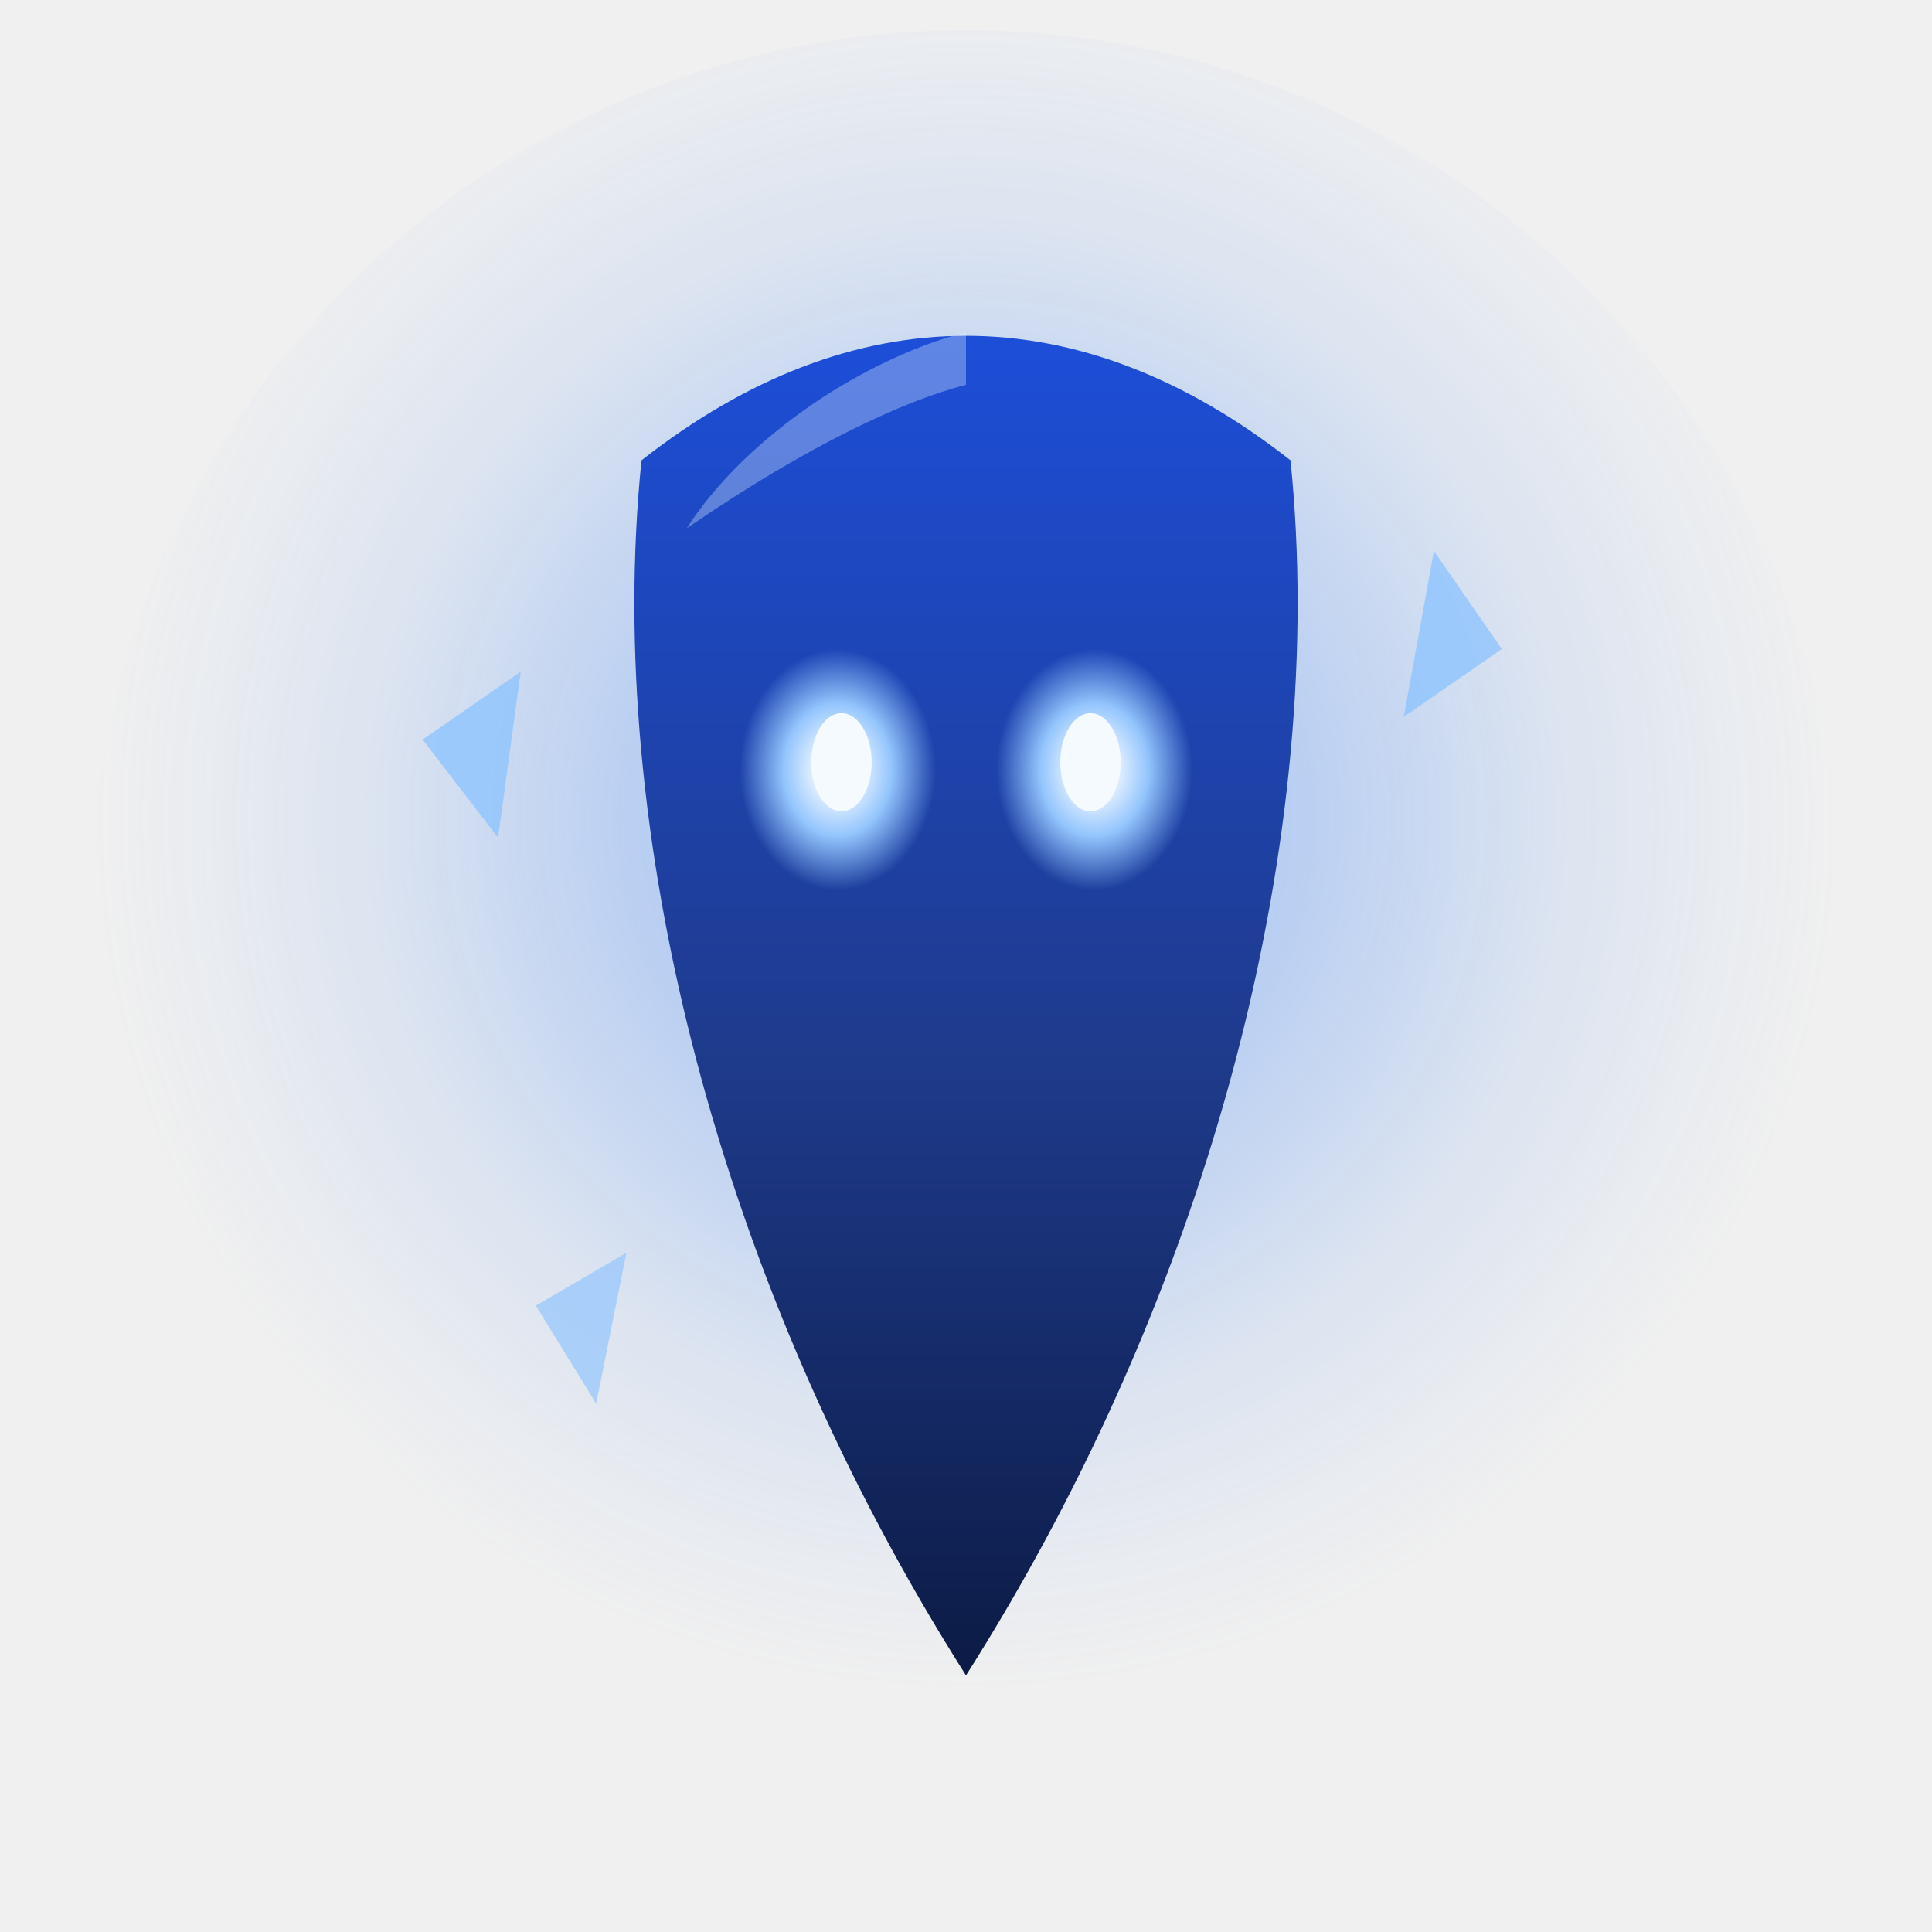
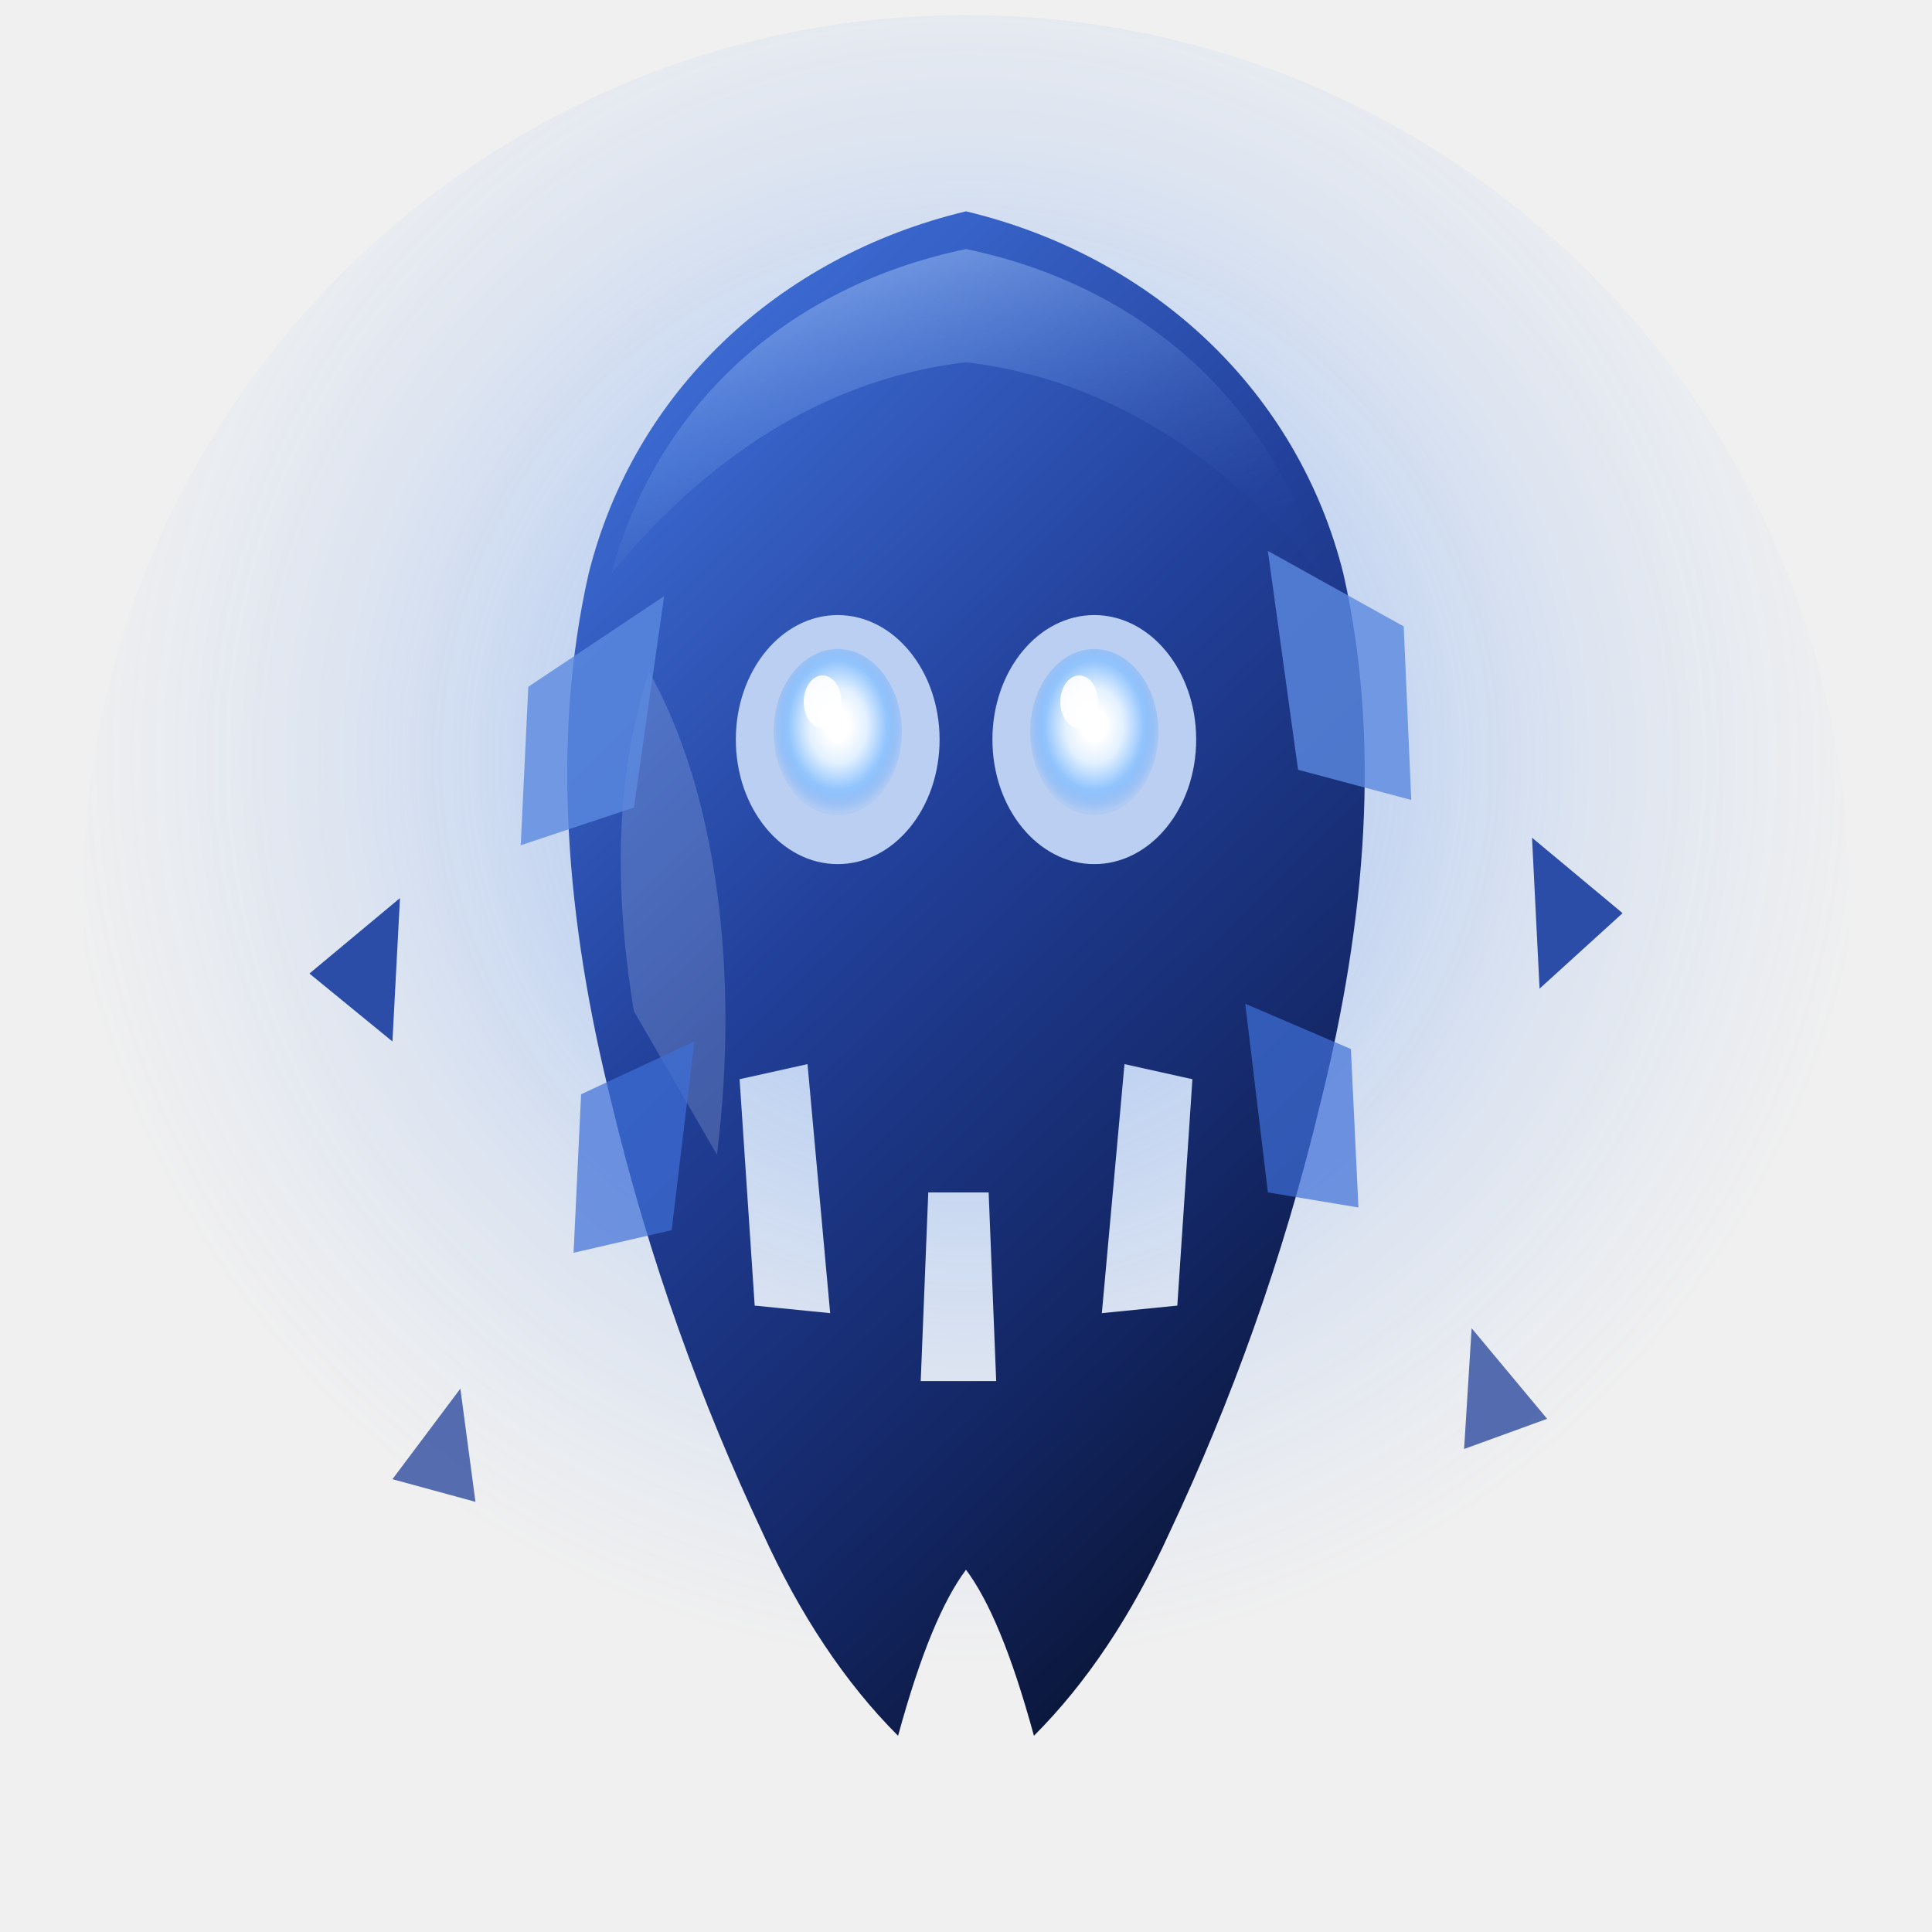
<svg xmlns="http://www.w3.org/2000/svg" width="512" height="512" viewBox="0 0 512 512">
  <defs>
-     <radialGradient id="aura" cx="50%" cy="45%" r="50%">
-       <stop offset="0.3" stop-color="#3b82f6" stop-opacity="0.35" />
-       <stop offset="0.7" stop-color="#3b82f6" stop-opacity="0.1" />
+     <radialGradient id="aura" cx="50%" cy="42%" r="52%">
+       <stop offset="0.32" stop-color="#3b82f6" stop-opacity="0.30" />
+       <stop offset="0.72" stop-color="#3b82f6" stop-opacity="0.09" />
      <stop offset="1" stop-color="#3b82f6" stop-opacity="0" />
    </radialGradient>
-     <linearGradient id="body" x1="0" y1="0" x2="0" y2="1">
-       <stop offset="0" stop-color="#1d4ed8" />
-       <stop offset="0.55" stop-color="#1e3a8a" />
-       <stop offset="1" stop-color="#0c1b45" />
+     <linearGradient id="body" x1="0.25" y1="0" x2="0.75" y2="1">
+       <stop offset="0" stop-color="#3f6fd8" />
+       <stop offset="0.4" stop-color="#22409a" />
+       <stop offset="0.75" stop-color="#132663" />
+       <stop offset="1" stop-color="#08122f" />
    </linearGradient>
-     <radialGradient id="eye" cx="50%" cy="50%" r="50%">
-       <stop offset="0.2" stop-color="#eff6ff" />
-       <stop offset="0.55" stop-color="#93c5fd" />
-       <stop offset="1" stop-color="#93c5fd" stop-opacity="0" />
+     <linearGradient id="shroud" x1="0" y1="0" x2="0.6" y2="1">
+       <stop offset="0" stop-color="#bcd8fb" stop-opacity="0.65" />
+       <stop offset="0.55" stop-color="#6f9ce8" stop-opacity="0.3" />
+       <stop offset="1" stop-color="#2b4da8" stop-opacity="0.08" />
+     </linearGradient>
+     <radialGradient id="eye" cx="50%" cy="46%" r="52%">
+       <stop offset="0.18" stop-color="#ffffff" />
+       <stop offset="0.44" stop-color="#e2f0ff" />
+       <stop offset="0.74" stop-color="#93c5fd" />
+       <stop offset="1" stop-color="#60a5fa" stop-opacity="0.12" />
    </radialGradient>
  </defs>
-   <circle cx="256" cy="240" r="232" fill="url(#aura)" />
-   <path fill="url(#body)" d="M170 122     C 226 78 286 78 342 122     C 352 220 322 340 256 444     C 190 340 160 220 170 122 Z" />
-   <path fill="#dbeafe" fill-opacity="0.35" d="M256 88 C 226 96 196 118 182 140 C 214 118 240 106 256 102 Z" />
-   <polygon points="112,196 138,178 132,222" fill="#93c5fd" fill-opacity="0.85" />
-   <polygon points="398,172 372,190 380,146" fill="#93c5fd" fill-opacity="0.85" />
-   <polygon points="142,346 166,332 158,372" fill="#93c5fd" fill-opacity="0.7" />
-   <ellipse cx="222" cy="204" rx="26" ry="32" fill="url(#eye)" />
-   <ellipse cx="290" cy="204" rx="26" ry="32" fill="url(#eye)" />
-   <ellipse cx="223" cy="202" rx="8" ry="13" fill="#f5faff" />
-   <ellipse cx="289" cy="202" rx="8" ry="13" fill="#f5faff" />
+   <circle cx="256" cy="238" r="234" fill="url(#aura)" />
+   <path fill="url(#body)" fill-rule="evenodd" d="     M256 56     C 306 68 344 104 356 152     C 366 196 362 244 350 292     C 340 334 326 372 310 406     C 300 428 288 446 274 460     C 268 438 262 424 256 416     C 250 424 244 438 238 460     C 224 446 212 428 202 406     C 186 372 172 334 162 292     C 150 244 146 196 156 152     C 168 104 206 68 256 56 Z      M 222 196 m -27 0 a 27 33 0 1 0 54 0 a 27 33 0 1 0 -54 0 Z     M 290 196 m -27 0 a 27 33 0 1 0 54 0 a 27 33 0 1 0 -54 0 Z     M 196 286 L 214 282 L 220 348 L 200 346 Z     M 316 286 L 298 282 L 292 348 L 312 346 Z     M 246 316 L 262 316 L 264 366 L 244 366 Z   " />
+   <path fill="url(#shroud)" d="     M256 66 C 208 76 174 108 162 152     C 190 118 222 100 256 96 C 290 100 322 118 350 152     C 338 108 304 76 256 66 Z" />
+   <path fill="#cfe3fd" fill-opacity="0.20" d="     M172 178 C 190 210 196 258 190 306 L 168 268 C 162 232 164 202 172 178 Z" />
+   <ellipse cx="222" cy="194" rx="17" ry="22" fill="url(#eye)" />
+   <ellipse cx="290" cy="194" rx="17" ry="22" fill="url(#eye)" />
+   <ellipse cx="218" cy="186" rx="5" ry="7" fill="#ffffff" fill-opacity="0.92" />
+   <ellipse cx="286" cy="186" rx="5" ry="7" fill="#ffffff" fill-opacity="0.92" />
+   <polygon points="140,182 176,158 168,214 138,224" fill="#5b8ae0" fill-opacity="0.8" />
+   <polygon points="372,166 336,146 344,204 374,212" fill="#5b8ae0" fill-opacity="0.8" />
+   <polygon points="154,290 184,276 178,326 152,332" fill="#3f6fd8" fill-opacity="0.7" />
+   <polygon points="358,278 330,266 336,316 360,320" fill="#3f6fd8" fill-opacity="0.7" />
+   <polygon points="106,238 82,258 104,276" fill="#2b4da8" />
+   <polygon points="406,222 430,242 408,262" fill="#2b4da8" />
+   <polygon points="122,368 104,392 126,398" fill="#22409a" fill-opacity="0.75" />
+   <polygon points="390,352 410,376 388,384" fill="#22409a" fill-opacity="0.75" />
</svg>
